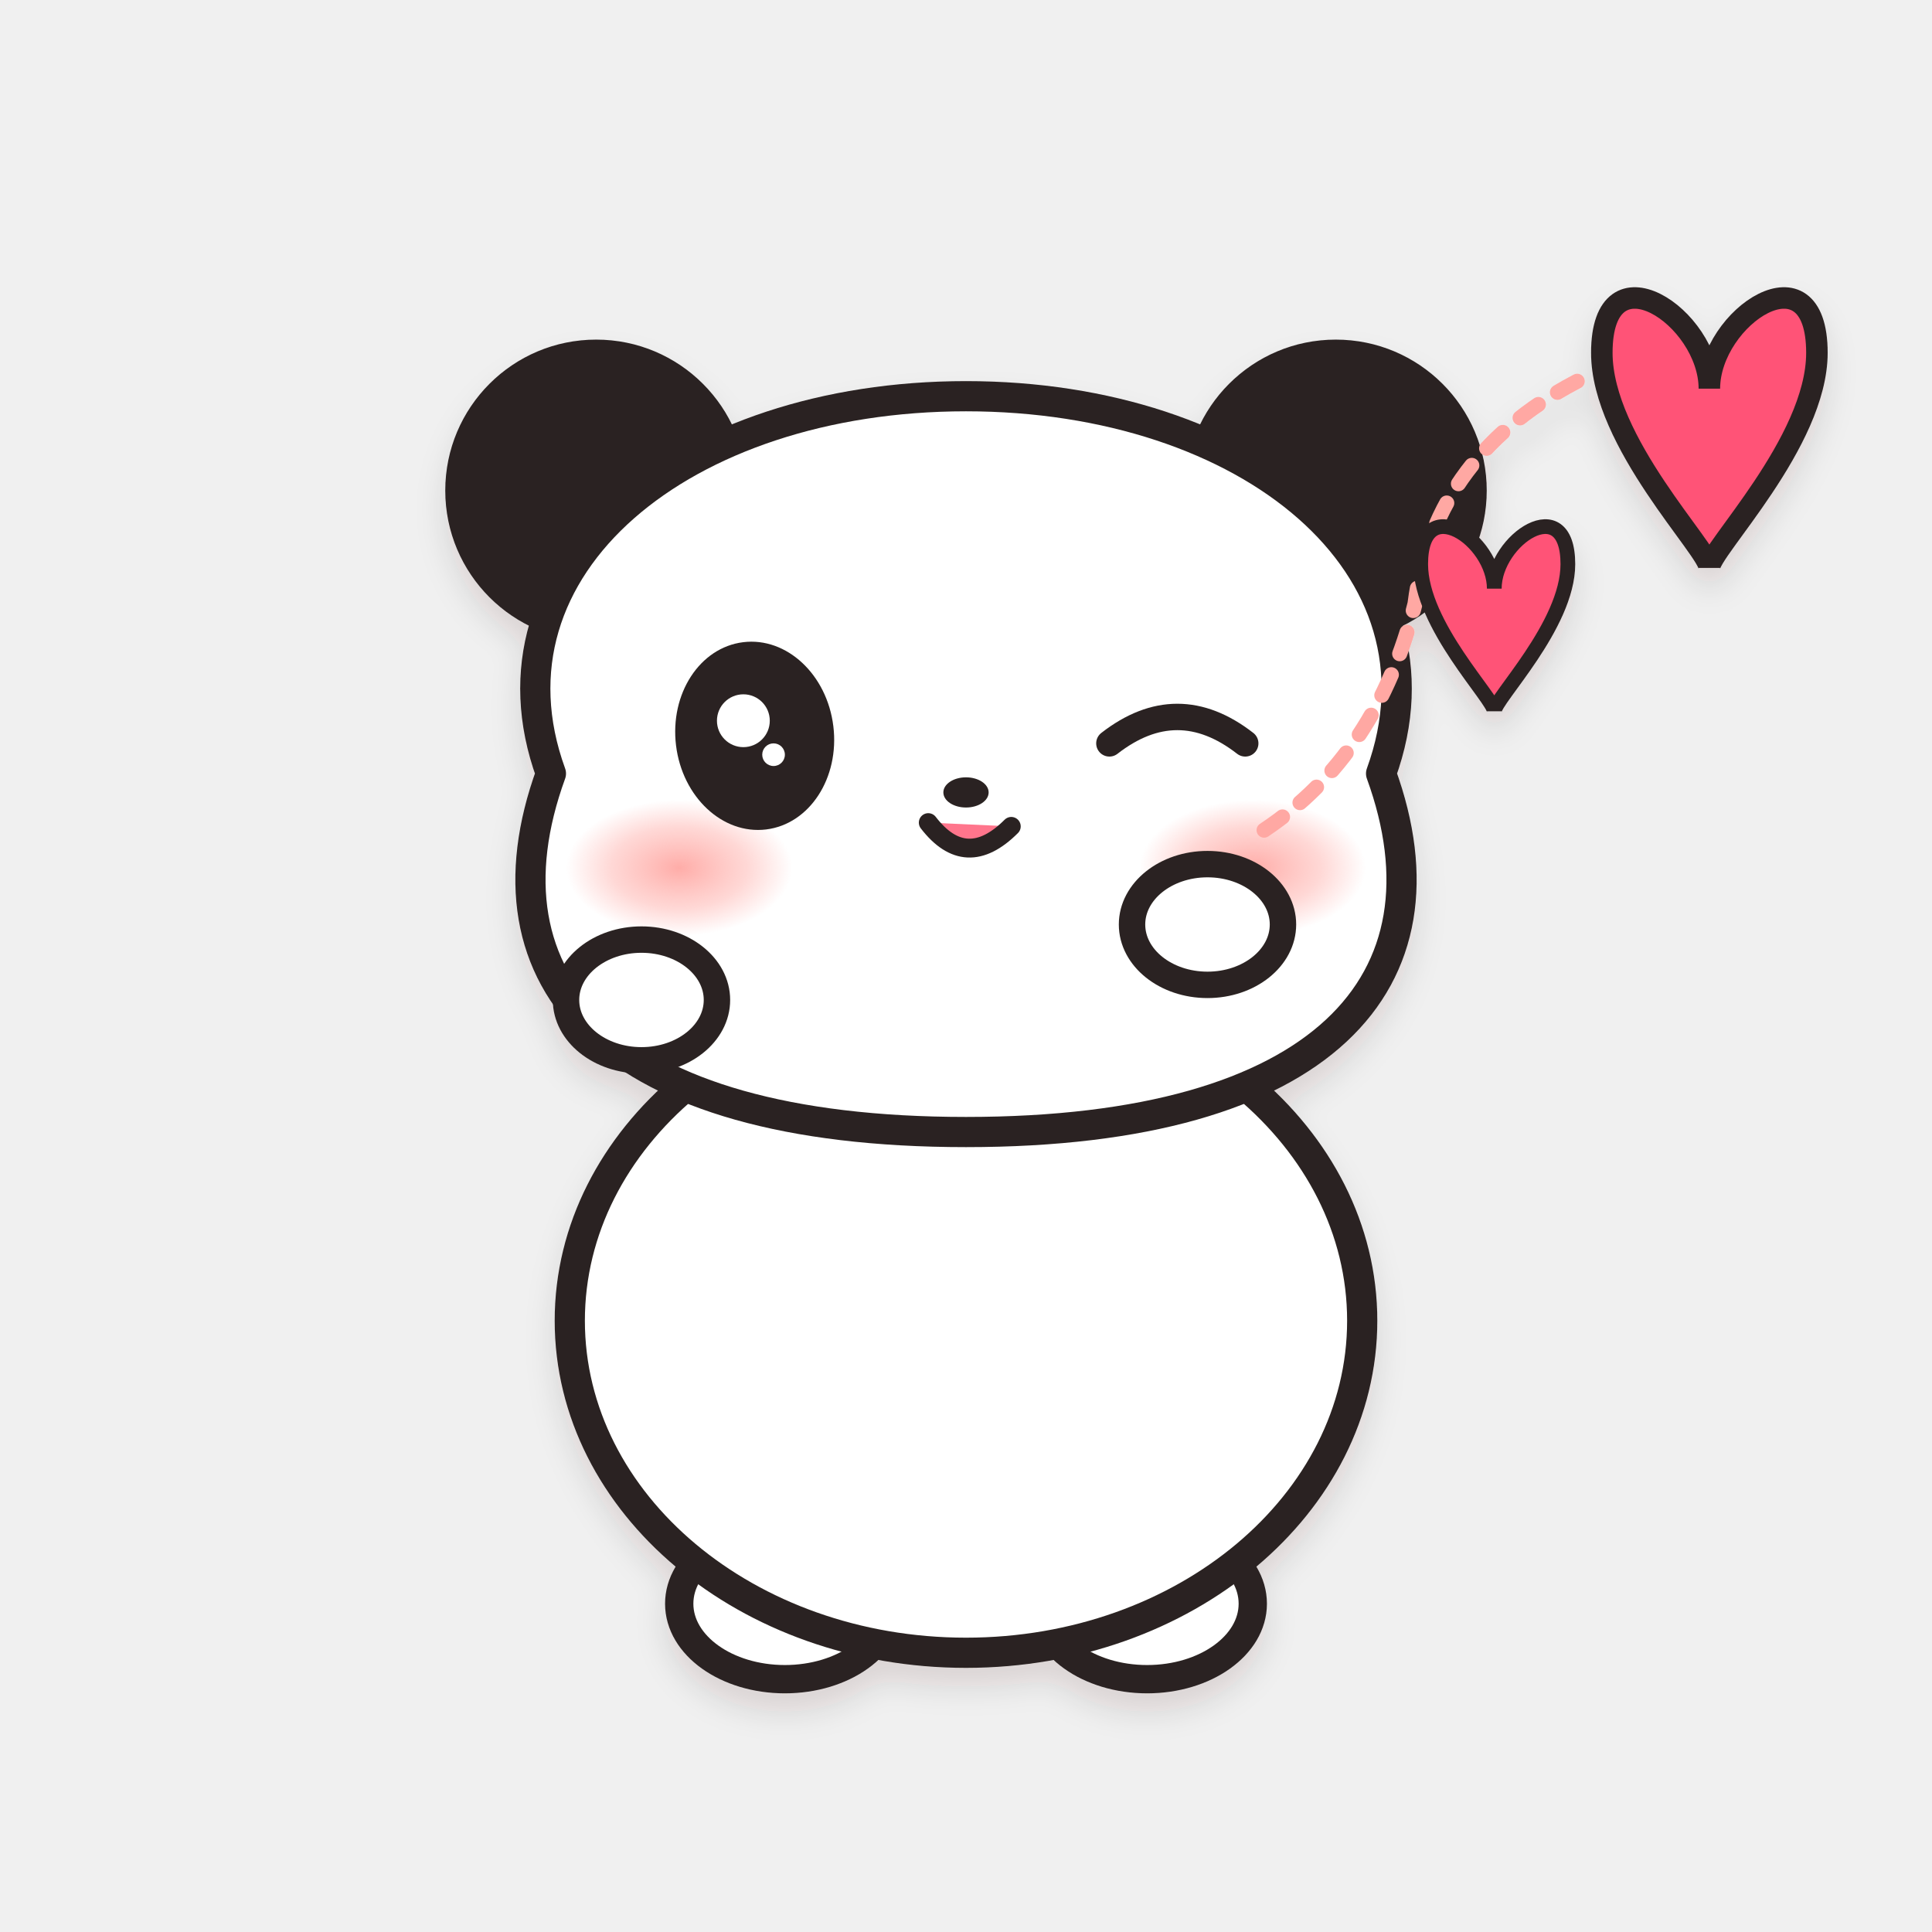
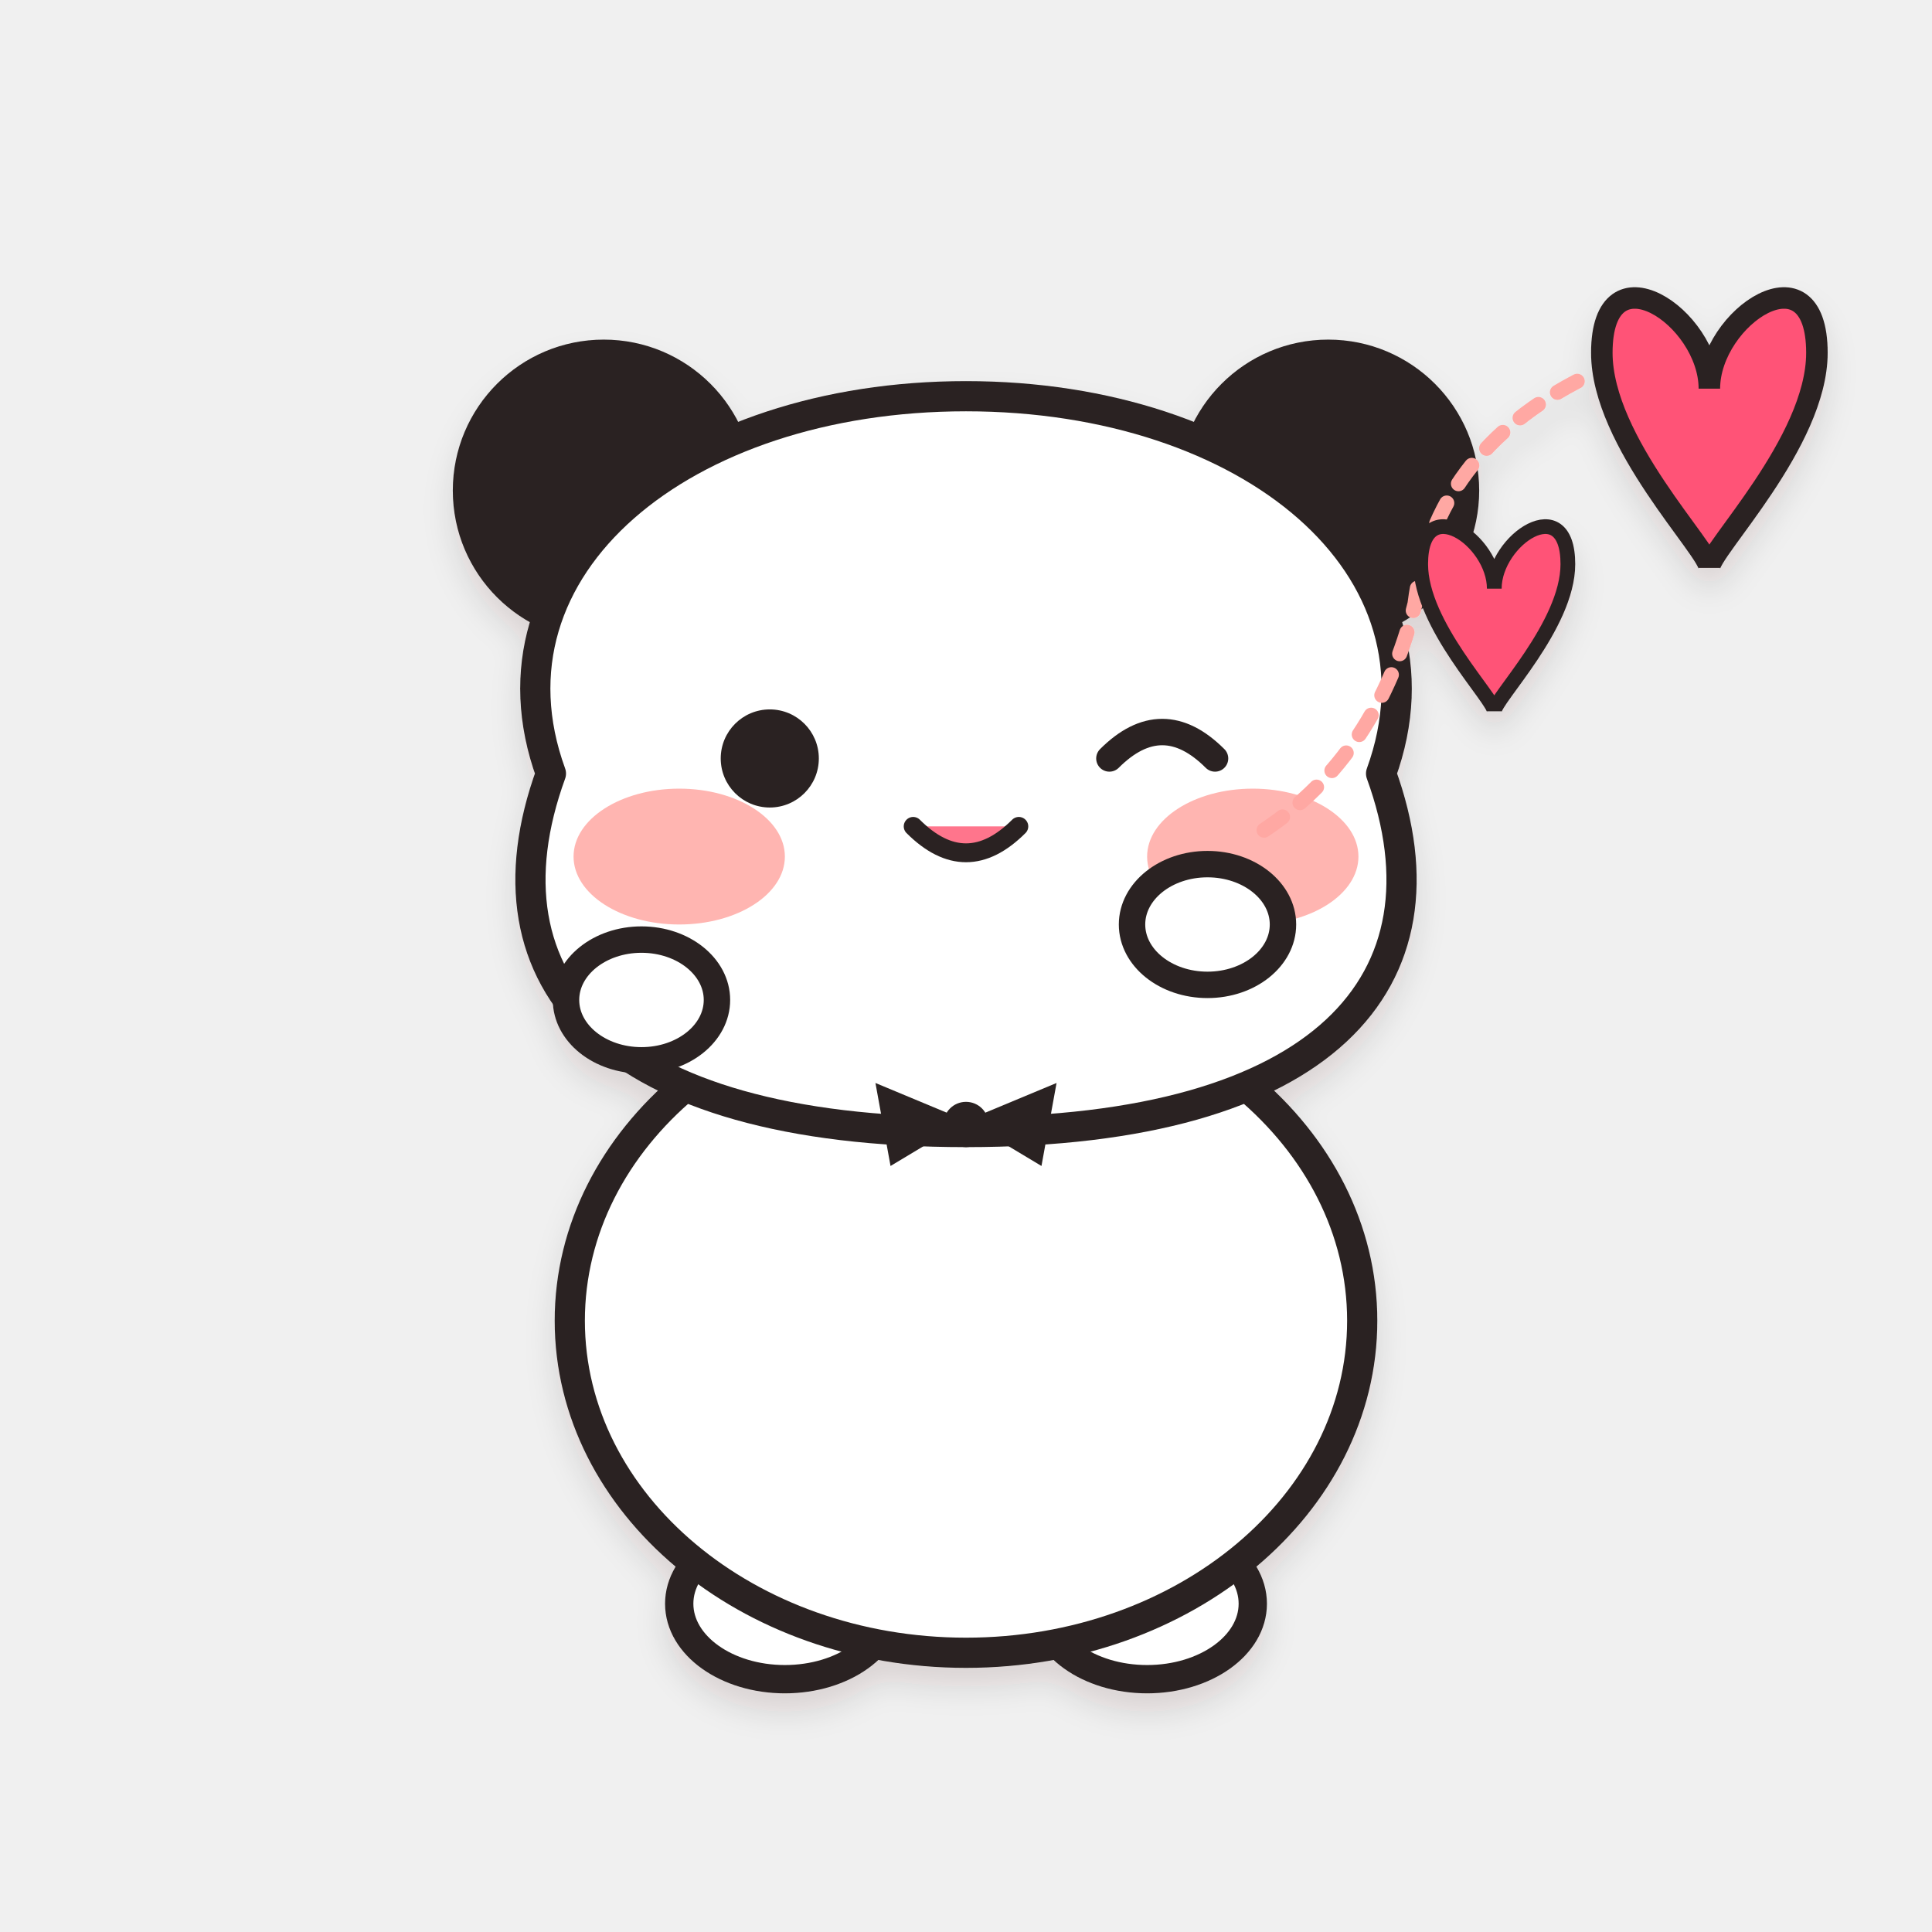
<svg xmlns="http://www.w3.org/2000/svg" viewBox="0 0 512 512" width="512" height="512">
  <defs>
    <radialGradient id="bubuBlush" cx="50%" cy="50%" r="50%">
      <stop offset="0%" stop-color="#FF9E99" stop-opacity="0.85" />
      <stop offset="60%" stop-color="#FFA8A3" stop-opacity="0.45" />
      <stop offset="100%" stop-color="#FFA8A3" stop-opacity="0" />
    </radialGradient>
    <radialGradient id="duduBlush" cx="50%" cy="50%" r="50%">
      <stop offset="0%" stop-color="#FF8E85" stop-opacity="0.85" />
      <stop offset="60%" stop-color="#FFA8A3" stop-opacity="0.4" />
      <stop offset="100%" stop-color="#FFA8A3" stop-opacity="0" />
    </radialGradient>
    <linearGradient id="heartPinkGrad" x1="0%" y1="0%" x2="0%" y2="100%">
      <stop offset="0%" stop-color="#FF758C" />
      <stop offset="100%" stop-color="#FF5277" />
    </linearGradient>
    <linearGradient id="heartRedGrad" x1="0%" y1="0%" x2="0%" y2="100%">
      <stop offset="0%" stop-color="#FF4B4B" />
      <stop offset="100%" stop-color="#D92027" />
    </linearGradient>
    <linearGradient id="bobaGrad" x1="0%" y1="0%" x2="0%" y2="100%">
      <stop offset="0%" stop-color="#F2D1A0" />
      <stop offset="100%" stop-color="#C59B6D" />
    </linearGradient>
    <linearGradient id="cloudGrad" x1="0%" y1="0%" x2="0%" y2="100%">
      <stop offset="0%" stop-color="#FFFFFF" />
      <stop offset="100%" stop-color="#E2F1FF" />
    </linearGradient>
    <linearGradient id="goldGrad" x1="0%" y1="0%" x2="100%" y2="100%">
      <stop offset="0%" stop-color="#FFE066" />
      <stop offset="100%" stop-color="#F59E0B" />
    </linearGradient>
    <filter id="softShadow" x="-15%" y="-15%" width="130%" height="130%">
      <feDropShadow dx="0" dy="5" stdDeviation="4" flood-color="#362213" flood-opacity="0.12" />
    </filter>
  </defs>
  <g filter="url(#softShadow)">
    <ellipse cx="208" cy="425" rx="28" ry="20" fill="#FFFFFF" stroke="#2B2421" stroke-width="7.5" />
    <ellipse cx="304" cy="425" rx="28" ry="20" fill="#FFFFFF" stroke="#2B2421" stroke-width="7.5" />
    <ellipse cx="256" cy="350" rx="105" ry="88" fill="#FFFFFF" stroke="#2B2421" stroke-width="8" />
-     <circle cx="158" cy="130" r="38" fill="#2B2421" stroke="#2B2421" stroke-width="4" />
-     <circle cx="354" cy="130" r="38" fill="#2B2421" stroke="#2B2421" stroke-width="4" />
+     <circle cx="160" cy="130" r="38" fill="#2B2421" stroke="#2B2421" stroke-width="4" />
+     <circle cx="352" cy="130" r="38" fill="#2B2421" stroke="#2B2421" stroke-width="4" />
    <path d="M 146 205              C 126 150, 181 105, 256 105              C 331 105, 386 150, 366 205              C 386 260, 351 300, 256 300              C 161 300, 126 260, 146 205 Z" fill="#FFFFFF" stroke="#2B2421" stroke-width="8" stroke-linejoin="round" />
-     <ellipse cx="180" cy="230" rx="30" ry="18" fill="url(#bubuBlush)" />
-     <ellipse cx="332" cy="230" rx="30" ry="18" fill="url(#bubuBlush)" />
-     <ellipse cx="200" cy="195" rx="21" ry="25" fill="#2B2421" transform="rotate(-7 200 195)" />
-     <circle cx="197" cy="191" r="7" fill="#FFFFFF" />
-     <circle cx="205" cy="200" r="3" fill="#FFFFFF" />
-     <path d="M 294 197 Q 312 183 330 197" fill="none" stroke="#2B2421" stroke-width="7" stroke-linecap="round" />
-     <ellipse cx="256" cy="210" rx="6" ry="4" fill="#2B2421" />
-     <path d="M 246 218 Q 256 231 268 219" fill="#FF758C" stroke="#2B2421" stroke-width="5" stroke-linecap="round" />
+     <ellipse cx="180" cy="227" rx="28" ry="18" fill="#FFA8A3" opacity="0.85" />
+     <ellipse cx="332" cy="227" rx="28" ry="18" fill="#FFA8A3" opacity="0.85" />
+     <circle cx="204" cy="201" r="13" fill="#2B2421" />
+     <path d="M 294 201 Q 308 187 322 201" fill="none" stroke="#2B2421" stroke-width="7" stroke-linecap="round" />
+     <path d="M 242 219 Q 256 233 270 219" fill="#FF758C" stroke="#2B2421" stroke-width="5" stroke-linecap="round" />
+     <path d="M 256 297 L 232 287 L 236 309 Z M 256 297 L 280 287 L 276 309 Z" fill="#2B2421" />
+     <circle cx="256" cy="298" r="6" fill="#2B2421" />
    <ellipse cx="170" cy="265" rx="20" ry="16" fill="#FFFFFF" stroke="#2B2421" stroke-width="7" />
    <ellipse cx="320" cy="245" rx="20" ry="16" fill="#FFFFFF" stroke="#2B2421" stroke-width="7" />
    <path d="M 335 220 Q 365 200 375 160 Q 380 120 420 100" fill="none" stroke="#FFA8A3" stroke-width="4" stroke-dasharray="6,6" stroke-linecap="round" />
    <g transform="translate(370, 130) scale(0.65)">
      <path d="M 40 40 C 40 20, 10 0, 10 30 C 10 55, 40 85, 40 90 C 40 85, 70 55, 70 30 C 70 0, 40 20, 40 40 Z" fill="#FF5277" stroke="#2B2421" stroke-width="6" />
    </g>
    <g transform="translate(415, 65) scale(0.95)">
      <path d="M 40 40 C 40 20, 10 0, 10 30 C 10 55, 40 85, 40 90 C 40 85, 70 55, 70 30 C 70 0, 40 20, 40 40 Z" fill="#FF5277" stroke="#2B2421" stroke-width="6" />
    </g>
  </g>
</svg>
